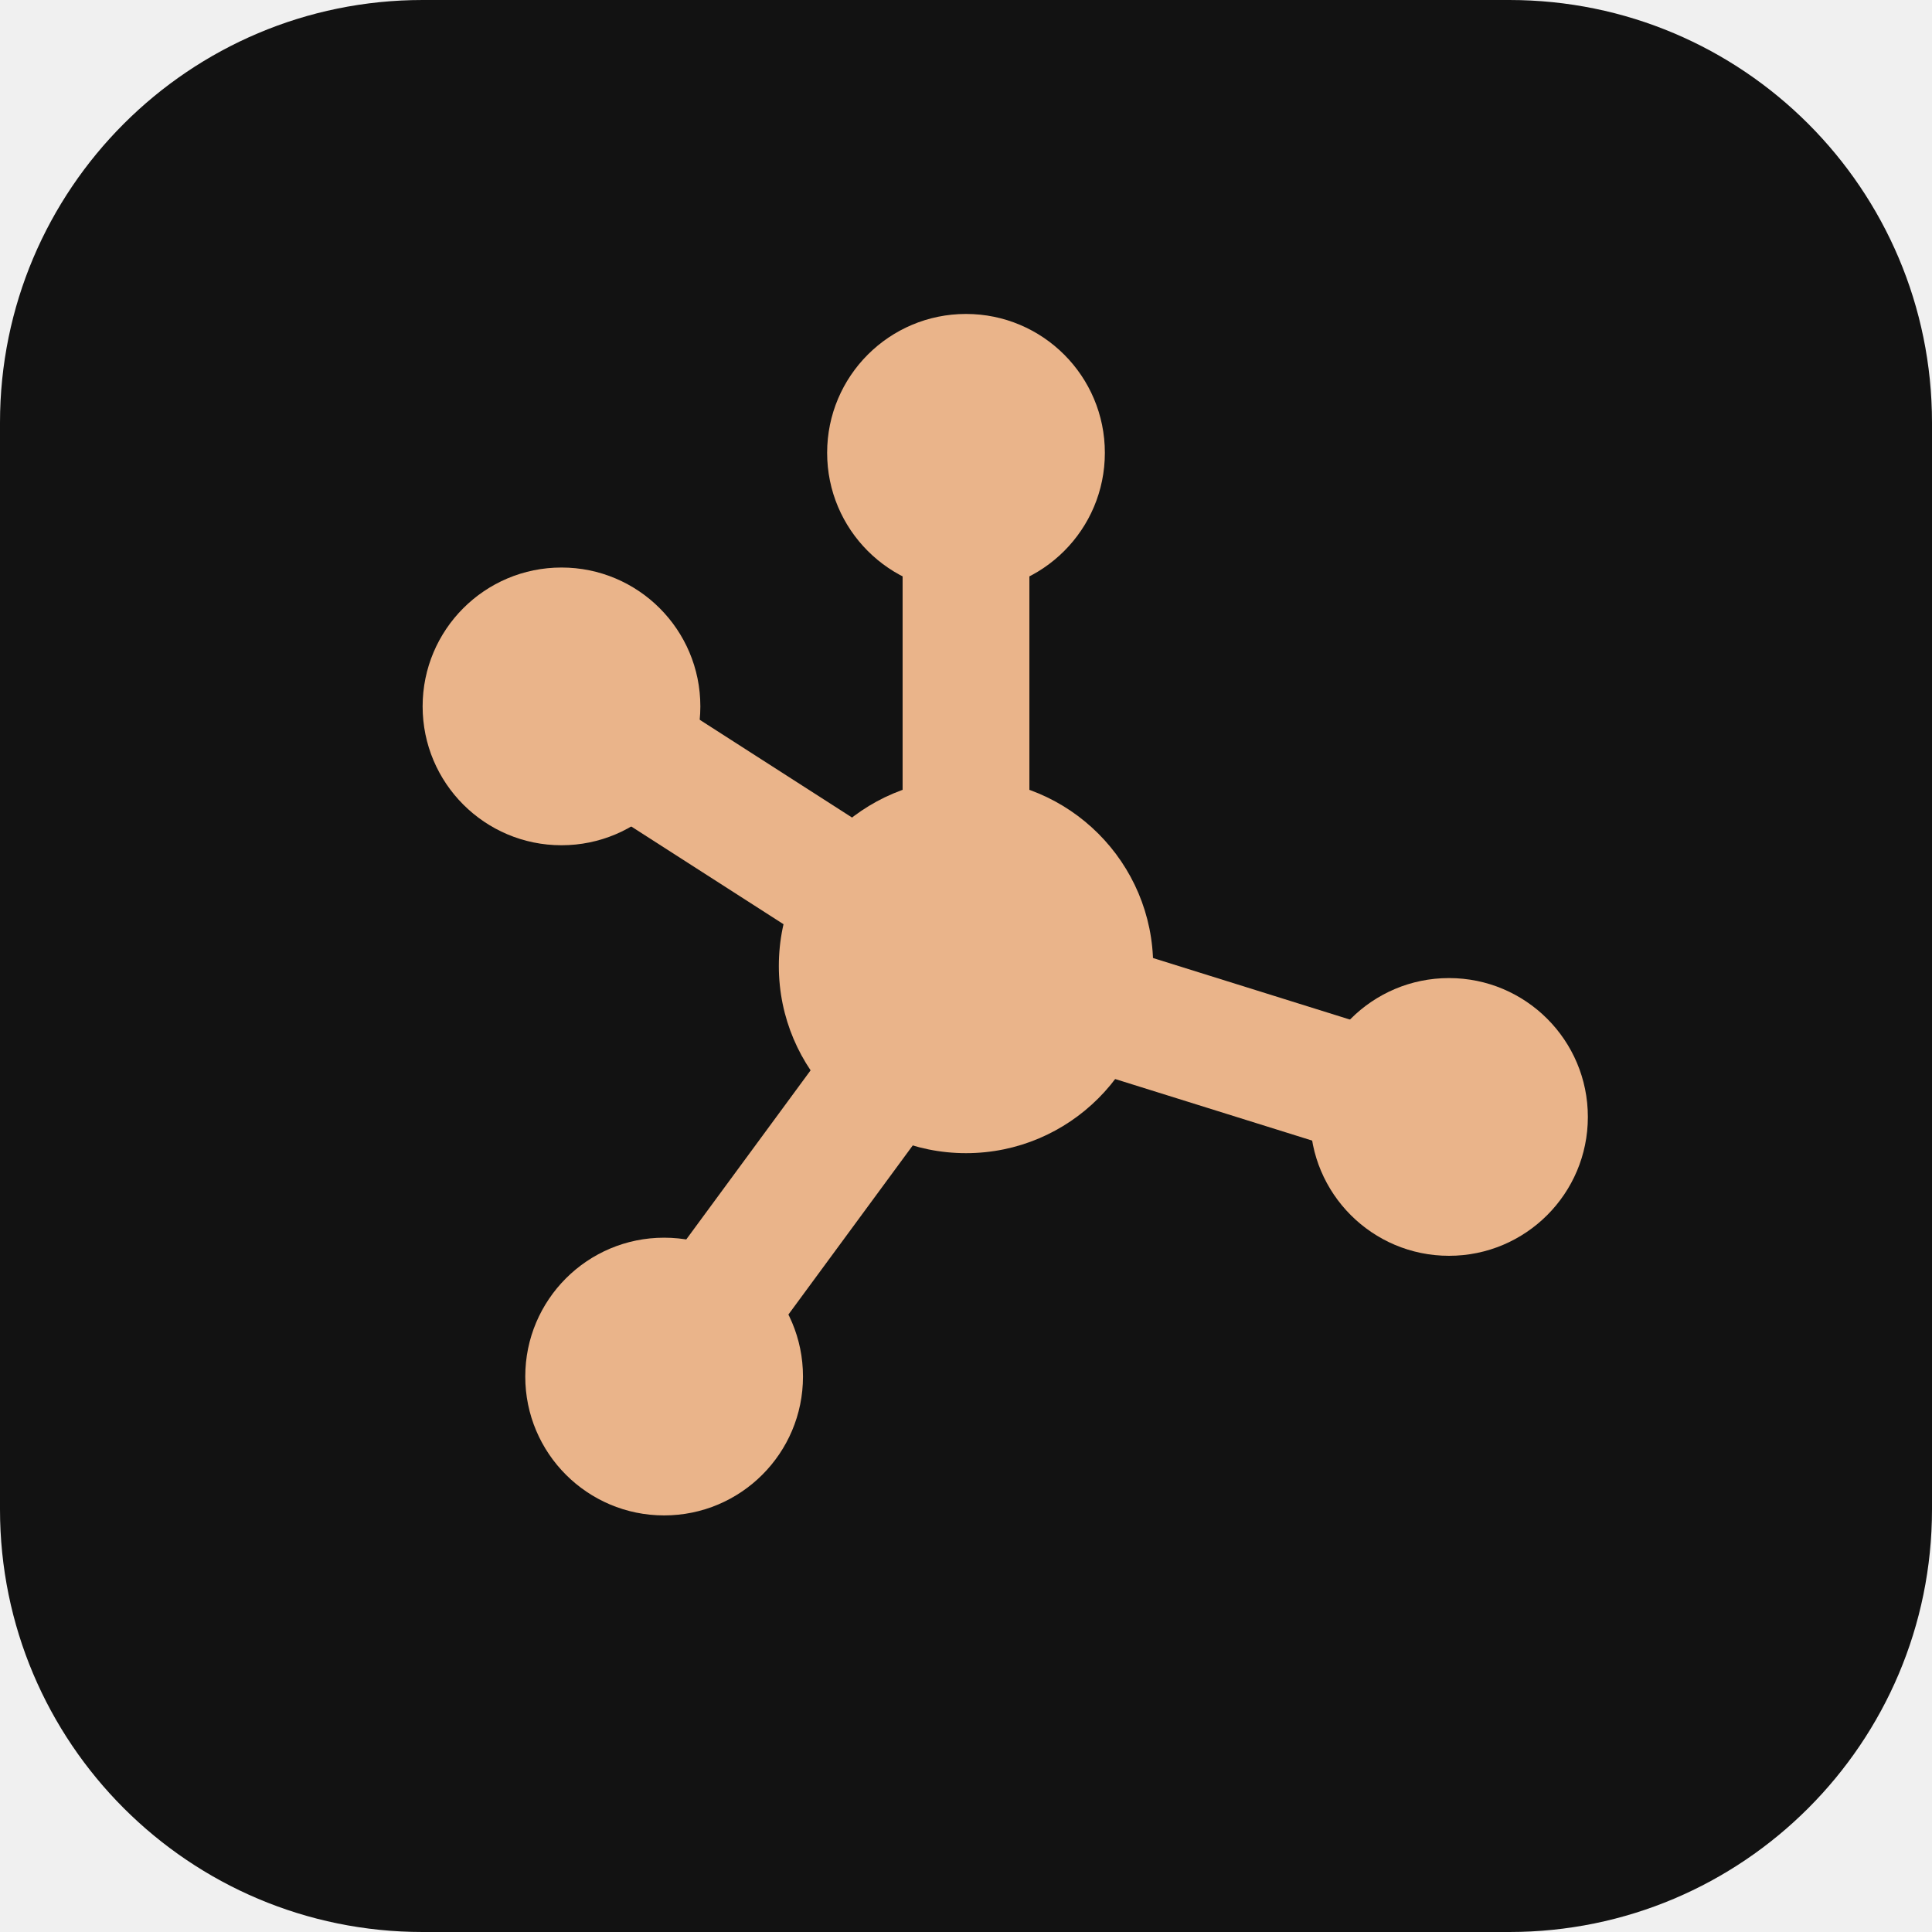
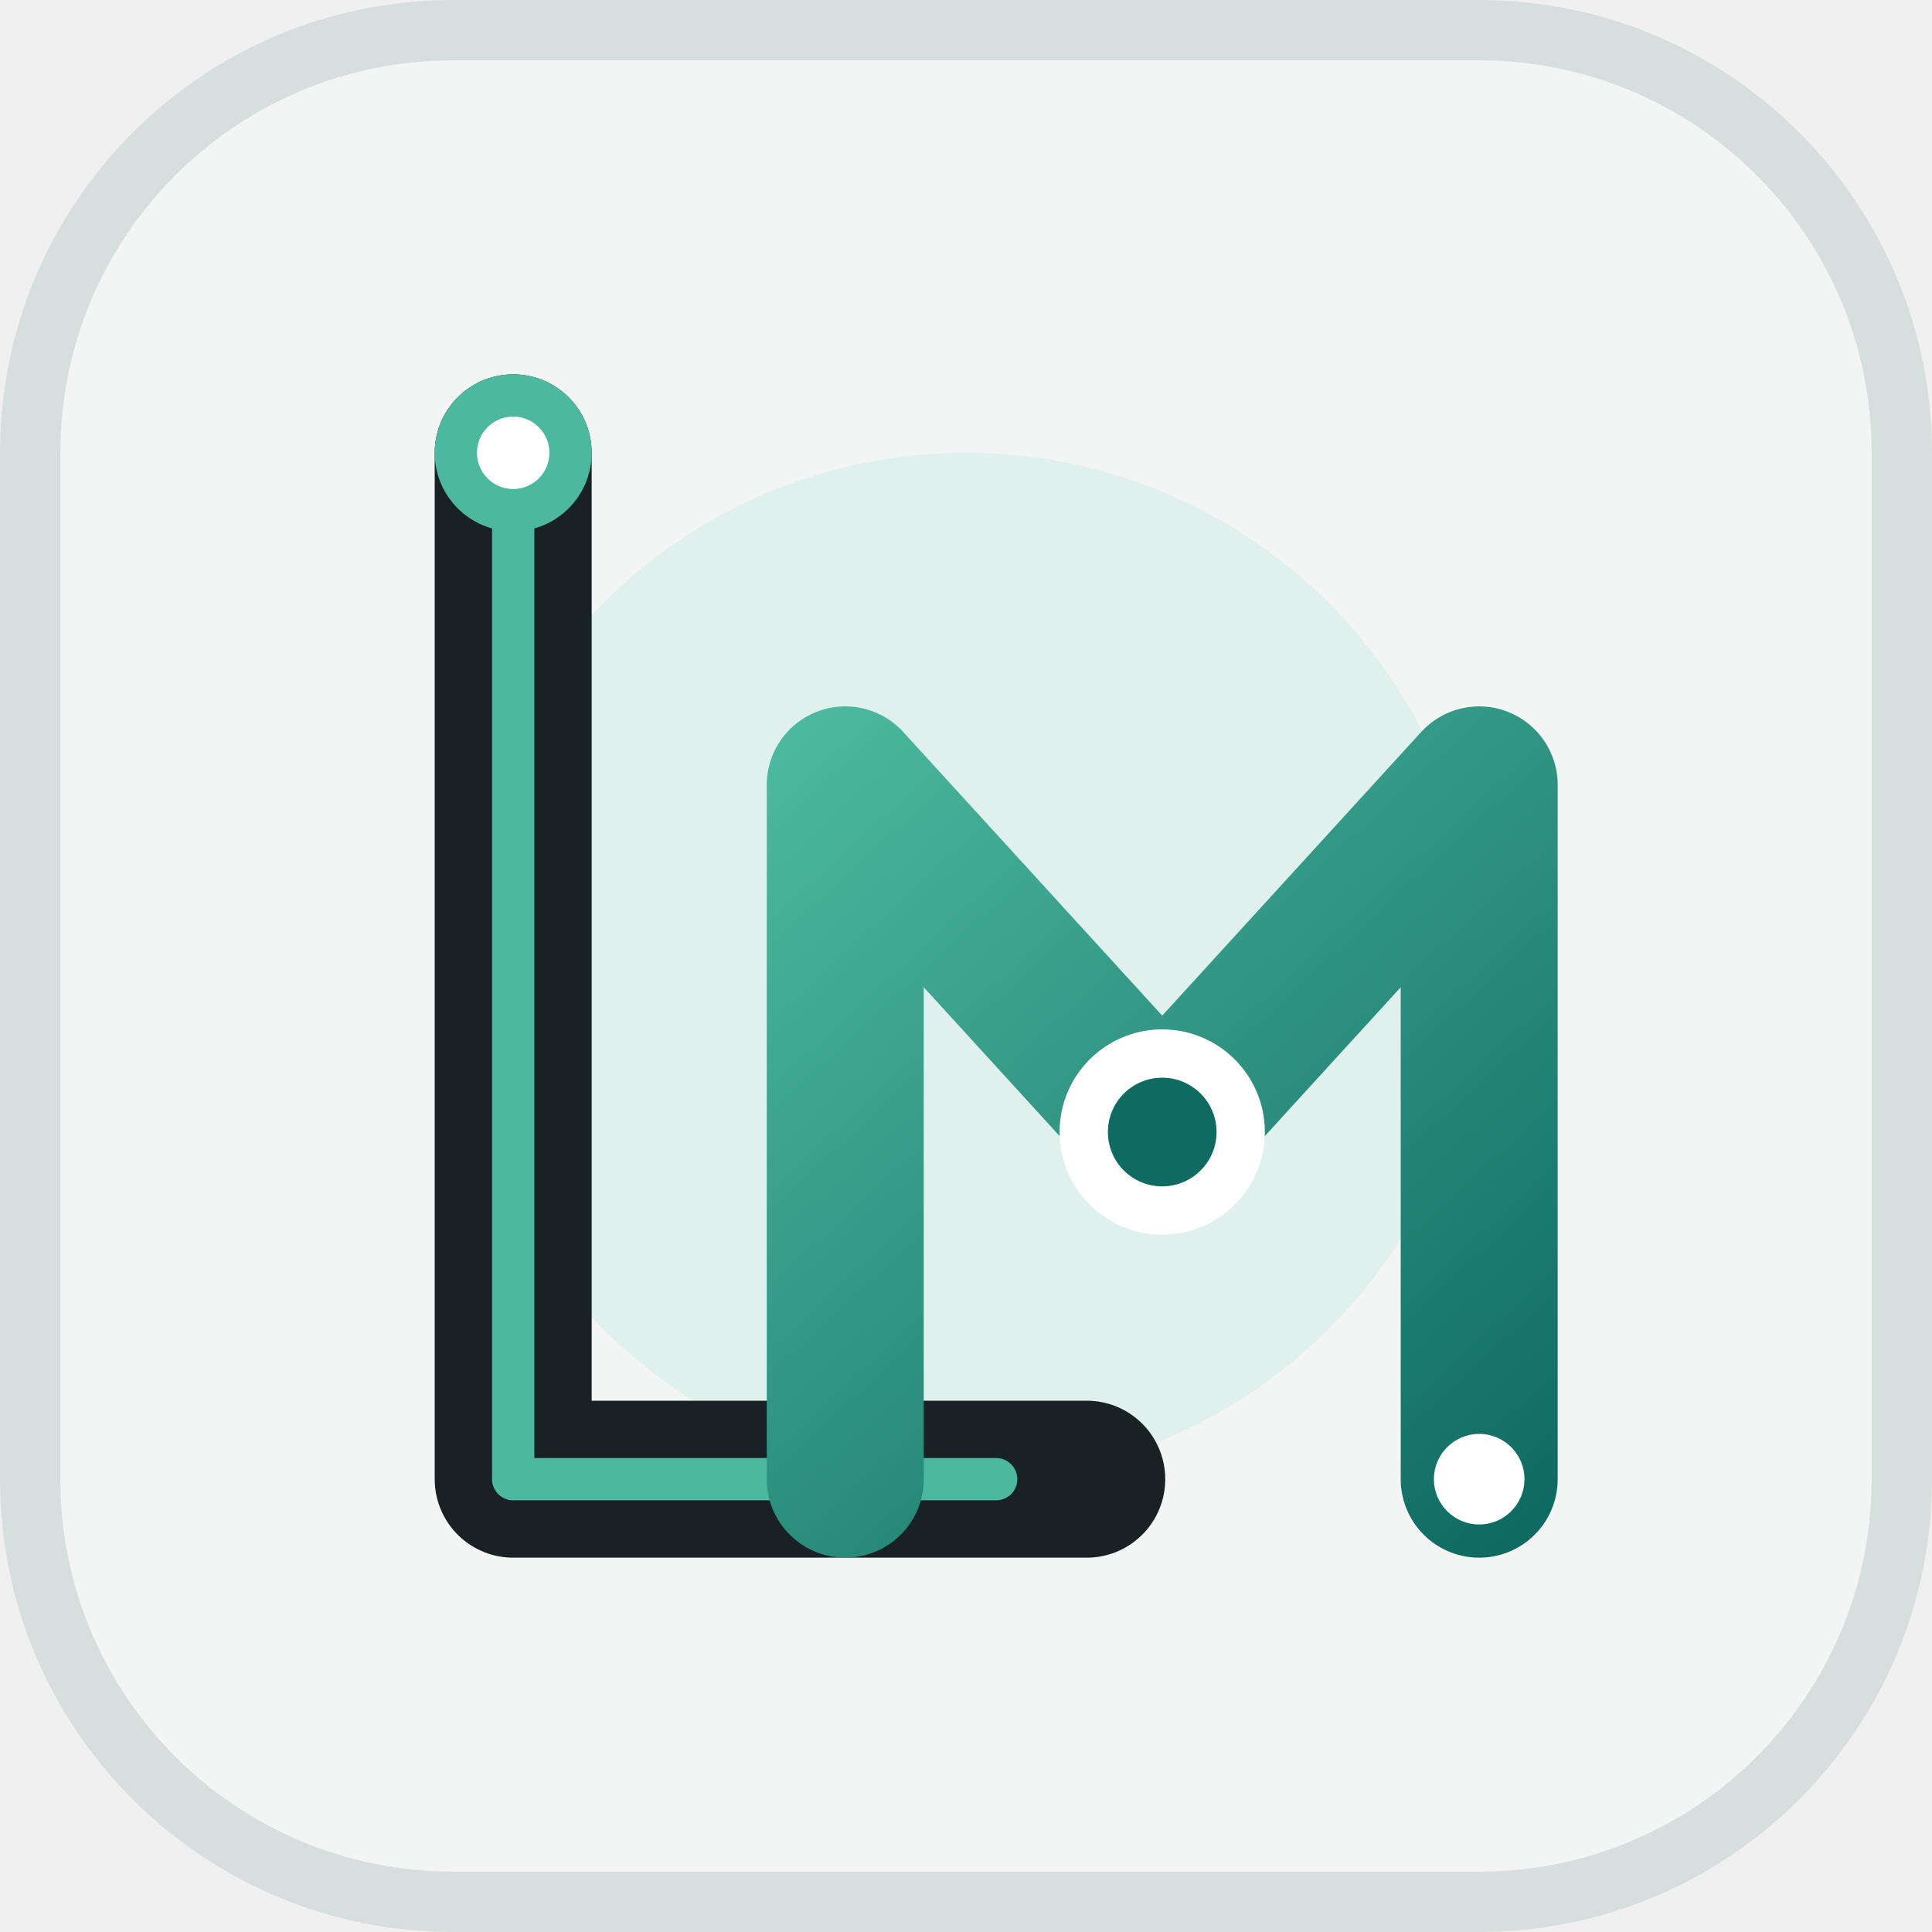
- <svg xmlns="http://www.w3.org/2000/svg" width="32" height="32" viewBox="0 0 32 32">
-   <rect width="32" height="32" rx="7" fill="#121212" />
-   <g transform="translate(16,16)">
-     <line x1="0" y1="0" x2="0" y2="-8.5" stroke="#eab48a" stroke-width="2.1" stroke-linecap="round" />
-     <line x1="0" y1="0" x2="8" y2="2.5" stroke="#eab48a" stroke-width="2.1" stroke-linecap="round" />
-     <line x1="0" y1="0" x2="-5" y2="6.8" stroke="#eab48a" stroke-width="2.1" stroke-linecap="round" />
-     <line x1="0" y1="0" x2="-6.7" y2="-4.3" stroke="#eab48a" stroke-width="2.1" stroke-linecap="round" />
-     <circle cx="0" cy="-8.5" r="2.3" fill="#eab48a" />
-     <circle cx="8" cy="2.5" r="2.3" fill="#eab48a" />
-     <circle cx="-5" cy="6.8" r="2.3" fill="#eab48a" />
-     <circle cx="-6.7" cy="-4.3" r="2.3" fill="#eab48a" />
-     <circle cx="0" cy="0" r="3.1" fill="#eab48a" />
-   </g>
+ <svg xmlns="http://www.w3.org/2000/svg" width="32" height="32" viewBox="0 0 32 32" fill="none">
+   <defs>
+     <linearGradient id="m-grad-fav" x1="13.5" y1="12" x2="25.5" y2="25" gradientUnits="userSpaceOnUse">
+       <stop offset="0%" stop-color="#4CB89F" />
+       <stop offset="100%" stop-color="#0F6B62" />
+     </linearGradient>
+   </defs>
+   <rect width="32" height="32" rx="7.5" fill="#F2F5F3" />
+   <rect x="0.5" y="0.5" width="31" height="31" rx="7" stroke="#D6DFDD" stroke-width="1" />
+   <circle cx="16" cy="16" r="8.5" fill="#DCEFEA" opacity="0.8" />
+   <path d="M8.5 7.5V24.5H18" stroke="#182225" stroke-width="2.6" stroke-linecap="round" stroke-linejoin="round" />
+   <path d="M8.5 8V24.5H16.5" stroke="#4CB89F" stroke-width="0.7" stroke-linecap="round" stroke-linejoin="round" />
+   <circle cx="8.5" cy="7.5" r="1.3" fill="#4CB89F" />
+   <circle cx="8.5" cy="7.5" r="0.6" fill="#FFFFFF" />
+   <path d="M14 24.5V13L19.25 18.75L24.5 13V24.5" stroke="url(#m-grad-fav)" stroke-width="2.6" stroke-linecap="round" stroke-linejoin="round" />
+   <circle cx="19.25" cy="18.75" r="1.7" fill="#FFFFFF" />
+   <circle cx="19.25" cy="18.75" r="0.9" fill="#0F6B62" />
+   <circle cx="24.5" cy="24.5" r="0.75" fill="#FFFFFF" />
</svg>
